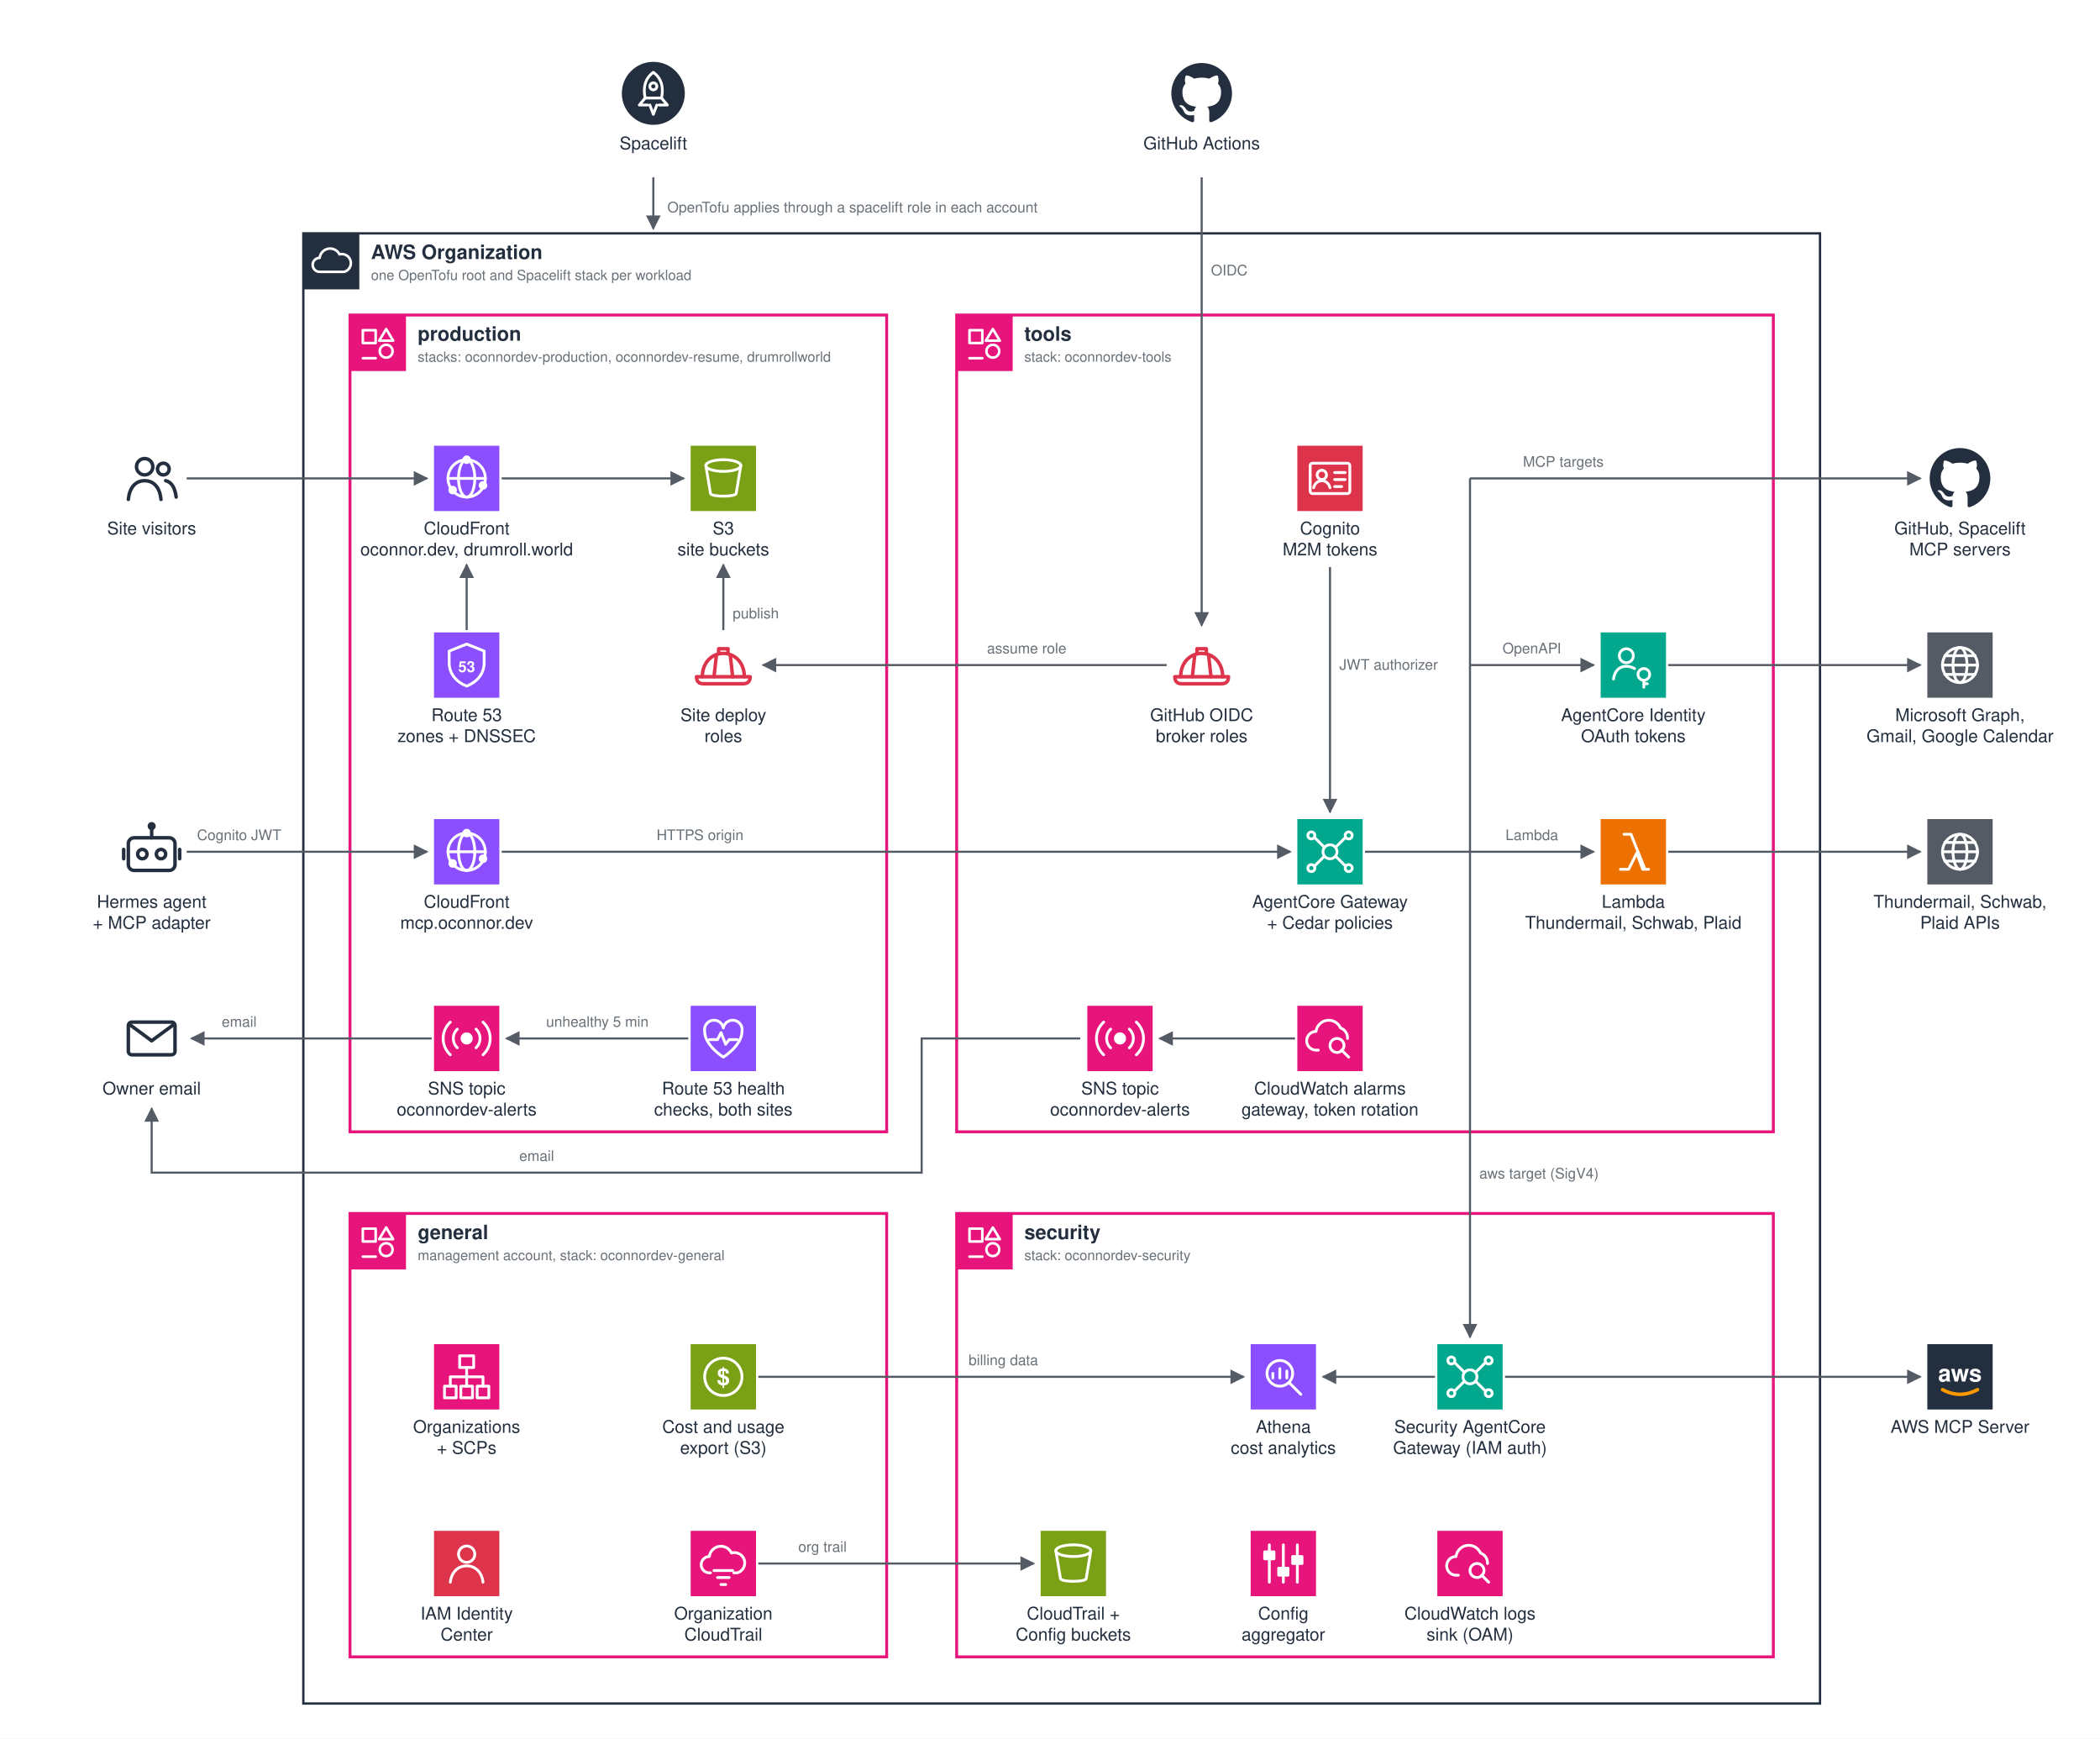
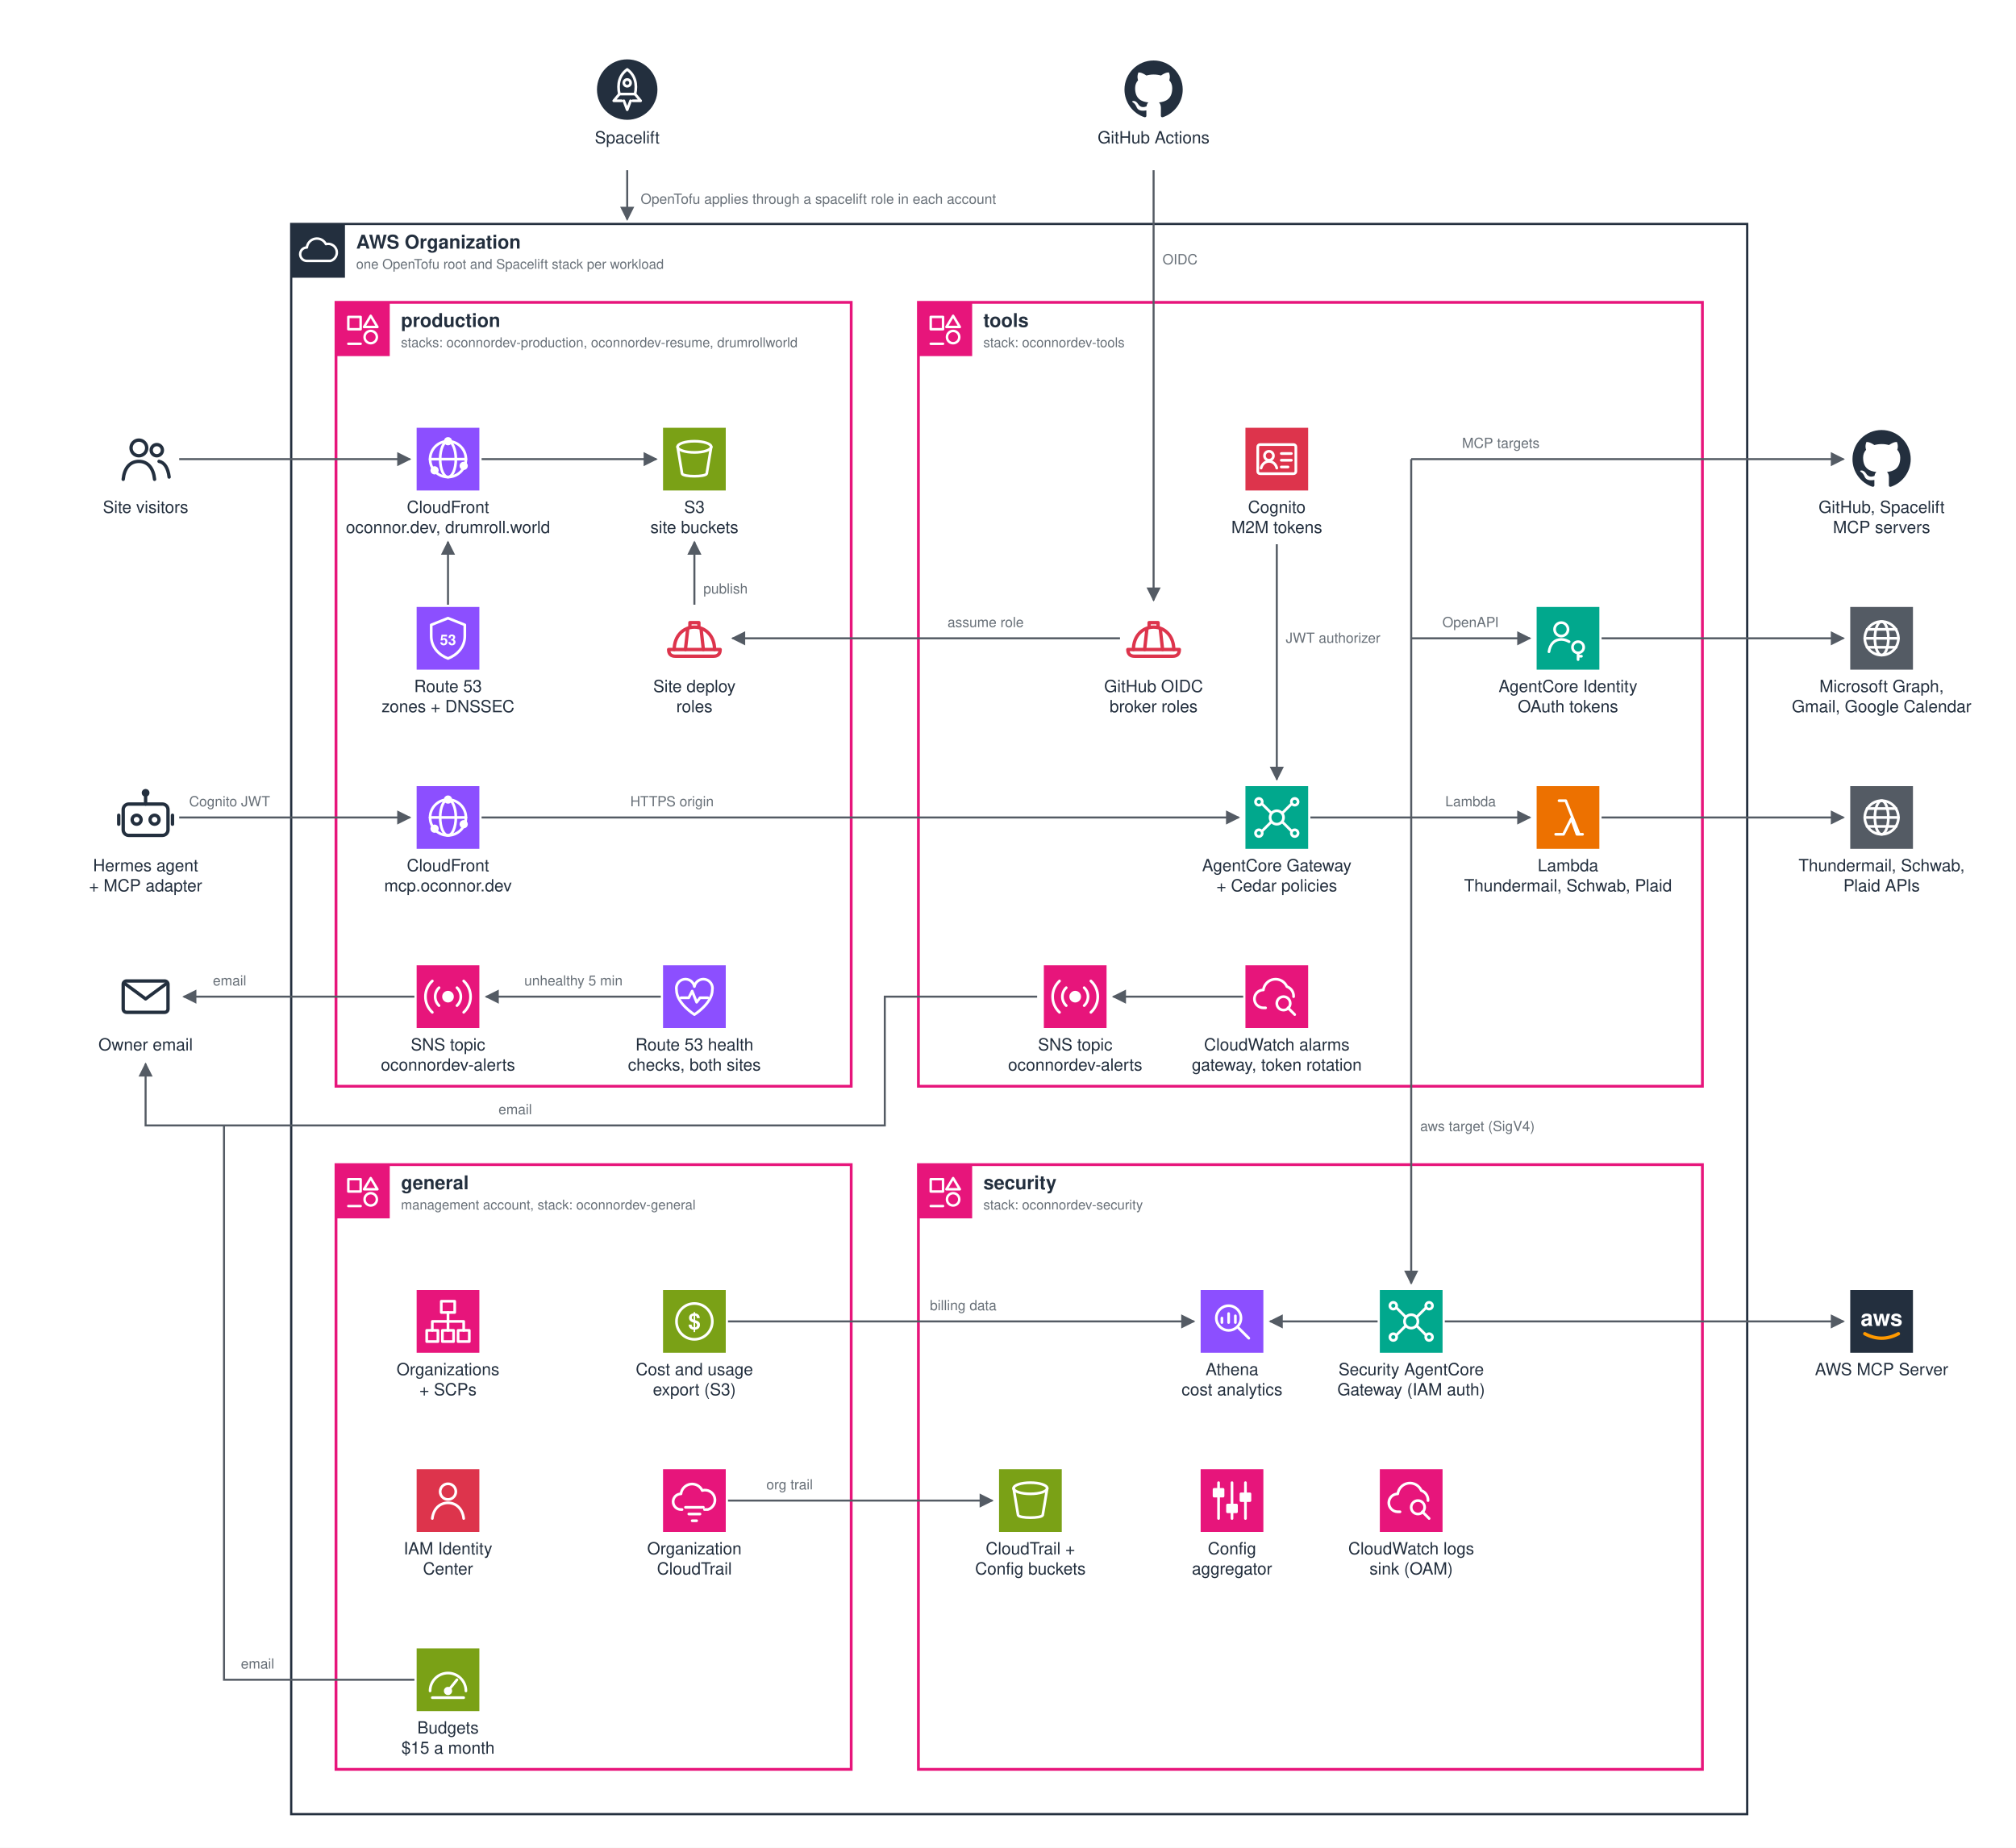
- <svg xmlns="http://www.w3.org/2000/svg" width="1800" height="1490" viewBox="0 0 1800 1490" font-family="Helvetica, Arial, sans-serif">
+ <svg xmlns="http://www.w3.org/2000/svg" width="1800" height="1650" viewBox="0 0 1800 1650" font-family="Helvetica, Arial, sans-serif">
  <defs>
    <marker id="arrow" viewBox="0 0 10 10" refX="9" refY="5" markerWidth="7" markerHeight="7" orient="auto-start-reverse">
      <path d="M0 0L10 5L0 10z" fill="#545B64" />
    </marker>
  </defs>
-   <rect width="1800" height="1490" fill="#fff" />
-   <rect x="260" y="200" width="1300" height="1260" fill="none" stroke="#232F3E" stroke-width="2" />
+   <rect width="1800" height="1650" fill="#fff" />
+   <rect x="260" y="200" width="1300" height="1420" fill="none" stroke="#232F3E" stroke-width="2" />
  <rect x="260" y="200" width="48" height="48" fill="#232F3E" />
  <g transform="translate(260,200)" fill="none" stroke="#fff" stroke-width="2.2" stroke-linecap="round" stroke-linejoin="round">
    <path d="M15 33h-1a6 6 0 010-12 9 9 0 0117-3 7 7 0 014 15z" />
  </g>
  <text x="318" y="222" font-size="17" text-anchor="start" fill="#232F3E" font-weight="600">AWS Organization</text>
  <text x="318" y="240" font-size="12" text-anchor="start" fill="#687078" font-weight="400">one OpenTofu root and Spacelift stack per workload</text>
  <rect x="300" y="270" width="460" height="700" fill="none" stroke="#E7157B" stroke-width="2.5" />
  <rect x="300" y="270" width="48" height="48" fill="#E7157B" />
  <g transform="translate(300,270)" fill="none" stroke="#fff" stroke-width="2.2" stroke-linecap="round" stroke-linejoin="round">
    <rect x="11" y="13" width="11" height="11" />
    <path d="M31 12l6 10h-12z" />
    <circle cx="31" cy="31" r="5.5" />
    <path d="M11 37h11" />
  </g>
  <text x="358" y="292" font-size="17" text-anchor="start" fill="#232F3E" font-weight="600">production</text>
  <text x="358" y="310" font-size="12" text-anchor="start" fill="#687078" font-weight="400">stacks: oconnordev-production, oconnordev-resume, drumrollworld</text>
  <rect x="820" y="270" width="700" height="700" fill="none" stroke="#E7157B" stroke-width="2.5" />
  <rect x="820" y="270" width="48" height="48" fill="#E7157B" />
  <g transform="translate(820,270)" fill="none" stroke="#fff" stroke-width="2.2" stroke-linecap="round" stroke-linejoin="round">
    <rect x="11" y="13" width="11" height="11" />
    <path d="M31 12l6 10h-12z" />
    <circle cx="31" cy="31" r="5.5" />
    <path d="M11 37h11" />
  </g>
  <text x="878" y="292" font-size="17" text-anchor="start" fill="#232F3E" font-weight="600">tools</text>
  <text x="878" y="310" font-size="12" text-anchor="start" fill="#687078" font-weight="400">stack: oconnordev-tools</text>
-   <rect x="300" y="1040" width="460" height="380" fill="none" stroke="#E7157B" stroke-width="2.5" />
+   <rect x="300" y="1040" width="460" height="540" fill="none" stroke="#E7157B" stroke-width="2.5" />
  <rect x="300" y="1040" width="48" height="48" fill="#E7157B" />
  <g transform="translate(300,1040)" fill="none" stroke="#fff" stroke-width="2.2" stroke-linecap="round" stroke-linejoin="round">
    <rect x="11" y="13" width="11" height="11" />
    <path d="M31 12l6 10h-12z" />
    <circle cx="31" cy="31" r="5.5" />
    <path d="M11 37h11" />
  </g>
  <text x="358" y="1062" font-size="17" text-anchor="start" fill="#232F3E" font-weight="600">general</text>
  <text x="358" y="1080" font-size="12" text-anchor="start" fill="#687078" font-weight="400">management account, stack: oconnordev-general</text>
-   <rect x="820" y="1040" width="700" height="380" fill="none" stroke="#E7157B" stroke-width="2.5" />
+   <rect x="820" y="1040" width="700" height="540" fill="none" stroke="#E7157B" stroke-width="2.5" />
  <rect x="820" y="1040" width="48" height="48" fill="#E7157B" />
  <g transform="translate(820,1040)" fill="none" stroke="#fff" stroke-width="2.2" stroke-linecap="round" stroke-linejoin="round">
    <rect x="11" y="13" width="11" height="11" />
    <path d="M31 12l6 10h-12z" />
    <circle cx="31" cy="31" r="5.5" />
    <path d="M11 37h11" />
  </g>
  <text x="878" y="1062" font-size="17" text-anchor="start" fill="#232F3E" font-weight="600">security</text>
  <text x="878" y="1080" font-size="12" text-anchor="start" fill="#687078" font-weight="400">stack: oconnordev-security</text>
  <g transform="translate(102.0,382.0)" fill="none" stroke="#232F3E" stroke-width="3" stroke-linecap="round" stroke-linejoin="round">
    <circle cx="22" cy="18" r="7" />
    <path d="M8 46c1-10 6-16 14-16s13 6 14 16" />
    <circle cx="38" cy="20" r="5" />
    <path d="M40 30c5 1 8 6 9 14" />
  </g>
  <text x="130" y="458" font-size="15" text-anchor="middle" fill="#232F3E" font-weight="400">Site visitors</text>
  <g transform="translate(102.0,702.0)" fill="none" stroke="#232F3E" stroke-width="3" stroke-linecap="round" stroke-linejoin="round">
    <rect x="8" y="16" width="40" height="28" rx="5" />
    <circle cx="20" cy="30" r="4" />
    <circle cx="36" cy="30" r="4" />
    <path d="M28 16V8" />
    <circle cx="28" cy="6" r="2" fill="#232F3E" />
    <path d="M4 26v8M52 26v8" />
  </g>
  <text x="130" y="778" font-size="15" text-anchor="middle" fill="#232F3E" font-weight="400">Hermes agent</text>
  <text x="130" y="796" font-size="15" text-anchor="middle" fill="#232F3E" font-weight="400">+ MCP adapter</text>
  <g transform="translate(102.0,862.0)" fill="none" stroke="#232F3E" stroke-width="3" stroke-linecap="round" stroke-linejoin="round">
    <rect x="8" y="14" width="40" height="28" rx="3" />
    <path d="M9 16l19 14 19-14" />
  </g>
  <text x="130" y="938" font-size="15" text-anchor="middle" fill="#232F3E" font-weight="400">Owner email</text>
  <g transform="translate(532.0,52.0)">
    <circle cx="28" cy="28" r="27" fill="#232F3E" />
    <g transform="translate(0,0)" fill="none" stroke="#fff" stroke-width="2.4" stroke-linecap="round" stroke-linejoin="round">
      <path d="M28 10c7 5 9 13 7 22h-14c-2-9 0-17 7-22z" />
      <circle cx="28" cy="22" r="3" />
      <path d="M21 32l-5 6h7M35 32l5 6h-7M25 38l3 8 3-8" />
    </g>
  </g>
  <text x="560" y="128" font-size="15" text-anchor="middle" fill="#232F3E" font-weight="400">Spacelift</text>
  <g transform="translate(1004,54) scale(3.25)">
    <path fill="#232F3E" d="M8 0C3.58 0 0 3.58 0 8c0 3.54 2.29 6.53 5.47 7.59.4.07.55-.17.55-.38 0-.19-.01-.82-.01-1.49-2.01.37-2.53-.49-2.69-.94-.09-.23-.48-.94-.82-1.13-.28-.15-.68-.52-.01-.53.63-.01 1.08.58 1.23.82.72 1.21 1.87.87 2.33.66.07-.52.28-.87.51-1.07-1.78-.2-3.64-.89-3.64-3.95 0-.87.31-1.59.82-2.15-.08-.2-.36-1.02.08-2.12 0 0 .67-.21 2.2.82.64-.18 1.32-.27 2-.27.68 0 1.36.09 2 .27 1.53-1.04 2.2-.82 2.2-.82.44 1.1.16 1.92.08 2.12.51.56.82 1.27.82 2.15 0 3.07-1.87 3.75-3.65 3.95.29.25.54.73.54 1.48 0 1.07-.01 1.93-.01 2.2 0 .21.15.46.55.38A8.013 8.013 0 0016 8c0-4.42-3.58-8-8-8z" />
  </g>
  <text x="1030" y="128" font-size="15" text-anchor="middle" fill="#232F3E" font-weight="400">GitHub Actions</text>
  <g transform="translate(1654,384) scale(3.25)">
    <path fill="#232F3E" d="M8 0C3.58 0 0 3.58 0 8c0 3.54 2.29 6.53 5.47 7.59.4.07.55-.17.55-.38 0-.19-.01-.82-.01-1.49-2.01.37-2.53-.49-2.69-.94-.09-.23-.48-.94-.82-1.13-.28-.15-.68-.52-.01-.53.63-.01 1.08.58 1.23.82.72 1.21 1.87.87 2.33.66.07-.52.28-.87.51-1.07-1.78-.2-3.64-.89-3.64-3.95 0-.87.31-1.59.82-2.15-.08-.2-.36-1.02.08-2.12 0 0 .67-.21 2.2.82.64-.18 1.32-.27 2-.27.68 0 1.36.09 2 .27 1.53-1.04 2.2-.82 2.2-.82.44 1.1.16 1.92.08 2.12.51.56.82 1.27.82 2.15 0 3.07-1.87 3.75-3.65 3.95.29.25.54.73.54 1.48 0 1.07-.01 1.93-.01 2.2 0 .21.15.46.55.38A8.013 8.013 0 0016 8c0-4.42-3.58-8-8-8z" />
  </g>
  <text x="1680" y="458" font-size="15" text-anchor="middle" fill="#232F3E" font-weight="400">GitHub, Spacelift</text>
  <text x="1680" y="476" font-size="15" text-anchor="middle" fill="#232F3E" font-weight="400">MCP servers</text>
  <g>
    <rect x="1652.0" y="542.0" width="56" height="56" fill="#545B64" />
    <g transform="translate(1652.0,542.0)" fill="none" stroke="#fff" stroke-width="2.4" stroke-linecap="round" stroke-linejoin="round">
      <circle cx="28" cy="28" r="15" />
      <ellipse cx="28" cy="28" rx="6" ry="15" />
      <path d="M13 28h30M15 20h26M15 36h26" />
    </g>
  </g>
  <text x="1680" y="618" font-size="15" text-anchor="middle" fill="#232F3E" font-weight="400">Microsoft Graph,</text>
  <text x="1680" y="636" font-size="15" text-anchor="middle" fill="#232F3E" font-weight="400">Gmail, Google Calendar</text>
  <g>
    <rect x="1652.0" y="702.0" width="56" height="56" fill="#545B64" />
    <g transform="translate(1652.0,702.0)" fill="none" stroke="#fff" stroke-width="2.4" stroke-linecap="round" stroke-linejoin="round">
      <circle cx="28" cy="28" r="15" />
      <ellipse cx="28" cy="28" rx="6" ry="15" />
      <path d="M13 28h30M15 20h26M15 36h26" />
    </g>
  </g>
  <text x="1680" y="778" font-size="15" text-anchor="middle" fill="#232F3E" font-weight="400">Thundermail, Schwab,</text>
  <text x="1680" y="796" font-size="15" text-anchor="middle" fill="#232F3E" font-weight="400">Plaid APIs</text>
  <g>
    <rect x="1652.0" y="1152.0" width="56" height="56" fill="#232F3E" />
    <text x="1680" y="1184" font-size="20" font-weight="700" fill="#fff" text-anchor="middle" font-family="Helvetica, Arial, sans-serif">aws</text>
    <path d="M1665 1191q15 8 30 0" fill="none" stroke="#FF9900" stroke-width="3" stroke-linecap="round" />
  </g>
  <text x="1680" y="1228" font-size="15" text-anchor="middle" fill="#232F3E" font-weight="400">AWS MCP Server</text>
  <g>
    <rect x="372.0" y="382.0" width="56" height="56" fill="#8C4FFF" />
    <g transform="translate(372.0,382.0)" fill="none" stroke="#fff" stroke-width="2.4" stroke-linecap="round" stroke-linejoin="round">
      <circle cx="28" cy="28" r="16" />
      <ellipse cx="28" cy="28" rx="7" ry="16" />
      <path d="M12 28h32" />
      <circle cx="28" cy="12" r="2.5" fill="#fff" />
      <circle cx="42" cy="34" r="2.5" fill="#fff" />
      <circle cx="16" cy="38" r="2.5" fill="#fff" />
    </g>
  </g>
  <text x="400" y="458" font-size="15" text-anchor="middle" fill="#232F3E" font-weight="400">CloudFront</text>
  <text x="400" y="476" font-size="15" text-anchor="middle" fill="#232F3E" font-weight="400">oconnor.dev, drumroll.world</text>
  <g>
    <rect x="592.0" y="382.0" width="56" height="56" fill="#7AA116" />
    <g transform="translate(592.0,382.0)" fill="none" stroke="#fff" stroke-width="2.4" stroke-linecap="round" stroke-linejoin="round">
      <ellipse cx="28" cy="17" rx="15" ry="5" />
      <path d="M13 17l4 24c1 3 21 3 22 0l4-24" />
    </g>
  </g>
  <text x="620" y="458" font-size="15" text-anchor="middle" fill="#232F3E" font-weight="400">S3</text>
  <text x="620" y="476" font-size="15" text-anchor="middle" fill="#232F3E" font-weight="400">site buckets</text>
  <g>
    <rect x="372.0" y="542.0" width="56" height="56" fill="#8C4FFF" />
    <g transform="translate(372.0,542.0)" fill="none" stroke="#fff" stroke-width="2.4" stroke-linecap="round" stroke-linejoin="round">
      <path d="M28 10l15 6v10c0 10-7 17-15 20-8-3-15-10-15-20V16z" />
      <text x="28" y="34" font-size="13" font-weight="700" fill="#fff" stroke="none" text-anchor="middle" font-family="Helvetica, Arial, sans-serif">53</text>
    </g>
  </g>
  <text x="400" y="618" font-size="15" text-anchor="middle" fill="#232F3E" font-weight="400">Route 53</text>
  <text x="400" y="636" font-size="15" text-anchor="middle" fill="#232F3E" font-weight="400">zones + DNSSEC</text>
  <g transform="translate(592.0,542.0)" fill="none" stroke="#DD344C" stroke-width="3" stroke-linecap="round" stroke-linejoin="round">
    <path d="M10 38c0-12 8-20 18-20s18 8 18 20" />
    <path d="M24 18v-4h8v4" />
    <path d="M5 38h46c0 4-2 6-6 6H11c-4 0-6-2-6-6z" />
    <path d="M22 20l-2 18M34 20l2 18" />
  </g>
  <text x="620" y="618" font-size="15" text-anchor="middle" fill="#232F3E" font-weight="400">Site deploy</text>
  <text x="620" y="636" font-size="15" text-anchor="middle" fill="#232F3E" font-weight="400">roles</text>
  <g>
    <rect x="372.0" y="702.0" width="56" height="56" fill="#8C4FFF" />
    <g transform="translate(372.0,702.0)" fill="none" stroke="#fff" stroke-width="2.4" stroke-linecap="round" stroke-linejoin="round">
      <circle cx="28" cy="28" r="16" />
      <ellipse cx="28" cy="28" rx="7" ry="16" />
      <path d="M12 28h32" />
      <circle cx="28" cy="12" r="2.5" fill="#fff" />
      <circle cx="42" cy="34" r="2.5" fill="#fff" />
      <circle cx="16" cy="38" r="2.5" fill="#fff" />
    </g>
  </g>
  <text x="400" y="778" font-size="15" text-anchor="middle" fill="#232F3E" font-weight="400">CloudFront</text>
  <text x="400" y="796" font-size="15" text-anchor="middle" fill="#232F3E" font-weight="400">mcp.oconnor.dev</text>
  <g>
    <rect x="372.0" y="862.0" width="56" height="56" fill="#E7157B" />
    <g transform="translate(372.0,862.0)" fill="none" stroke="#fff" stroke-width="2.4" stroke-linecap="round" stroke-linejoin="round">
      <circle cx="28" cy="28" r="4" fill="#fff" />
      <path d="M20 20a11 11 0 000 16M36 20a11 11 0 010 16" />
      <path d="M14 14a19 19 0 000 28M42 14a19 19 0 010 28" />
    </g>
  </g>
  <text x="400" y="938" font-size="15" text-anchor="middle" fill="#232F3E" font-weight="400">SNS topic</text>
  <text x="400" y="956" font-size="15" text-anchor="middle" fill="#232F3E" font-weight="400">oconnordev-alerts</text>
  <g>
    <rect x="592.0" y="862.0" width="56" height="56" fill="#8C4FFF" />
    <g transform="translate(592.0,862.0)" fill="none" stroke="#fff" stroke-width="2.4" stroke-linecap="round" stroke-linejoin="round">
      <path d="M28 44S12 34 12 22a8 8 0 0116-3 8 8 0 0116 3c0 12-16 22-16 22z" />
      <path d="M16 29h7l3-6 4 10 3-4h7" />
    </g>
  </g>
  <text x="620" y="938" font-size="15" text-anchor="middle" fill="#232F3E" font-weight="400">Route 53 health</text>
  <text x="620" y="956" font-size="15" text-anchor="middle" fill="#232F3E" font-weight="400">checks, both sites</text>
  <g transform="translate(1002.0,542.0)" fill="none" stroke="#DD344C" stroke-width="3" stroke-linecap="round" stroke-linejoin="round">
    <path d="M10 38c0-12 8-20 18-20s18 8 18 20" />
    <path d="M24 18v-4h8v4" />
    <path d="M5 38h46c0 4-2 6-6 6H11c-4 0-6-2-6-6z" />
    <path d="M22 20l-2 18M34 20l2 18" />
  </g>
  <text x="1030" y="618" font-size="15" text-anchor="middle" fill="#232F3E" font-weight="400">GitHub OIDC</text>
  <text x="1030" y="636" font-size="15" text-anchor="middle" fill="#232F3E" font-weight="400">broker roles</text>
  <g>
    <rect x="1112.0" y="382.0" width="56" height="56" fill="#DD344C" />
    <g transform="translate(1112.0,382.0)" fill="none" stroke="#fff" stroke-width="2.4" stroke-linecap="round" stroke-linejoin="round">
      <rect x="11" y="15" width="34" height="26" rx="2" />
      <circle cx="21" cy="25" r="4" />
      <path d="M14 36c1-4 4-6 7-6s6 2 7 6M32 23h9M32 29h9M32 35h6" />
    </g>
  </g>
  <text x="1140" y="458" font-size="15" text-anchor="middle" fill="#232F3E" font-weight="400">Cognito</text>
  <text x="1140" y="476" font-size="15" text-anchor="middle" fill="#232F3E" font-weight="400">M2M tokens</text>
  <g>
    <rect x="1112.0" y="702.0" width="56" height="56" fill="#01A88D" />
    <g transform="translate(1112.0,702.0)" fill="none" stroke="#fff" stroke-width="2.4" stroke-linecap="round" stroke-linejoin="round">
      <circle cx="28" cy="28" r="6" />
      <circle cx="12" cy="14" r="3" />
      <circle cx="44" cy="14" r="3" />
      <circle cx="12" cy="42" r="3" />
      <circle cx="44" cy="42" r="3" />
      <path d="M15 16l8 8M41 16l-8 8M15 40l8-8M41 40l-8-8" />
    </g>
  </g>
  <text x="1140" y="778" font-size="15" text-anchor="middle" fill="#232F3E" font-weight="400">AgentCore Gateway</text>
  <text x="1140" y="796" font-size="15" text-anchor="middle" fill="#232F3E" font-weight="400">+ Cedar policies</text>
  <g>
    <rect x="1372.0" y="542.0" width="56" height="56" fill="#01A88D" />
    <g transform="translate(1372.0,542.0)" fill="none" stroke="#fff" stroke-width="2.4" stroke-linecap="round" stroke-linejoin="round">
      <circle cx="22" cy="20" r="6" />
      <path d="M11 40c1-7 5-11 11-11 3 0 5 1 7 2" />
      <circle cx="37" cy="36" r="5" />
      <path d="M37 41v6M37 44h3" />
    </g>
  </g>
  <text x="1400" y="618" font-size="15" text-anchor="middle" fill="#232F3E" font-weight="400">AgentCore Identity</text>
  <text x="1400" y="636" font-size="15" text-anchor="middle" fill="#232F3E" font-weight="400">OAuth tokens</text>
  <g>
    <rect x="1372.0" y="702.0" width="56" height="56" fill="#ED7100" />
    <g transform="translate(1372.0,702.0)" fill="none" stroke="#fff" stroke-width="2.4" stroke-linecap="round" stroke-linejoin="round">
      <path d="M17 43h7l7-14 5 14h5M20 13h6l12 30" />
    </g>
  </g>
  <text x="1400" y="778" font-size="15" text-anchor="middle" fill="#232F3E" font-weight="400">Lambda</text>
  <text x="1400" y="796" font-size="15" text-anchor="middle" fill="#232F3E" font-weight="400">Thundermail, Schwab, Plaid</text>
  <g>
    <rect x="932.0" y="862.0" width="56" height="56" fill="#E7157B" />
    <g transform="translate(932.0,862.0)" fill="none" stroke="#fff" stroke-width="2.4" stroke-linecap="round" stroke-linejoin="round">
      <circle cx="28" cy="28" r="4" fill="#fff" />
      <path d="M20 20a11 11 0 000 16M36 20a11 11 0 010 16" />
      <path d="M14 14a19 19 0 000 28M42 14a19 19 0 010 28" />
    </g>
  </g>
  <text x="960" y="938" font-size="15" text-anchor="middle" fill="#232F3E" font-weight="400">SNS topic</text>
  <text x="960" y="956" font-size="15" text-anchor="middle" fill="#232F3E" font-weight="400">oconnordev-alerts</text>
  <g>
    <rect x="1112.0" y="862.0" width="56" height="56" fill="#E7157B" />
    <g transform="translate(1112.0,862.0)" fill="none" stroke="#fff" stroke-width="2.4" stroke-linecap="round" stroke-linejoin="round">
      <path d="M18 38h-2a8 8 0 010-16 11 11 0 0121-3 9 9 0 016 9" />
      <circle cx="34" cy="34" r="6" />
      <path d="M38 38l6 6" />
    </g>
  </g>
  <text x="1140" y="938" font-size="15" text-anchor="middle" fill="#232F3E" font-weight="400">CloudWatch alarms</text>
  <text x="1140" y="956" font-size="15" text-anchor="middle" fill="#232F3E" font-weight="400">gateway, token rotation</text>
  <g>
    <rect x="372.0" y="1152.0" width="56" height="56" fill="#E7157B" />
    <g transform="translate(372.0,1152.0)" fill="none" stroke="#fff" stroke-width="2.4" stroke-linecap="round" stroke-linejoin="round">
      <rect x="22" y="10" width="12" height="10" />
      <rect x="9" y="36" width="10" height="10" />
      <rect x="23" y="36" width="10" height="10" />
      <rect x="37" y="36" width="10" height="10" />
      <path d="M28 20v8M14 36v-8h28v8M28 28v8" />
    </g>
  </g>
  <text x="400" y="1228" font-size="15" text-anchor="middle" fill="#232F3E" font-weight="400">Organizations</text>
  <text x="400" y="1246" font-size="15" text-anchor="middle" fill="#232F3E" font-weight="400">+ SCPs</text>
  <g>
    <rect x="372.0" y="1312.0" width="56" height="56" fill="#DD344C" />
    <g transform="translate(372.0,1312.0)" fill="none" stroke="#fff" stroke-width="2.4" stroke-linecap="round" stroke-linejoin="round">
      <circle cx="28" cy="20" r="7" />
      <path d="M14 44c1-9 7-14 14-14s13 5 14 14" />
    </g>
  </g>
  <text x="400" y="1388" font-size="15" text-anchor="middle" fill="#232F3E" font-weight="400">IAM Identity</text>
  <text x="400" y="1406" font-size="15" text-anchor="middle" fill="#232F3E" font-weight="400">Center</text>
  <g>
    <rect x="592.0" y="1152.0" width="56" height="56" fill="#7AA116" />
    <g transform="translate(592.0,1152.0)" fill="none" stroke="#fff" stroke-width="2.4" stroke-linecap="round" stroke-linejoin="round">
      <circle cx="28" cy="28" r="16" />
      <text x="28" y="35" font-size="20" font-weight="700" fill="#fff" stroke="none" text-anchor="middle" font-family="Helvetica, Arial, sans-serif">$</text>
    </g>
  </g>
  <text x="620" y="1228" font-size="15" text-anchor="middle" fill="#232F3E" font-weight="400">Cost and usage</text>
  <text x="620" y="1246" font-size="15" text-anchor="middle" fill="#232F3E" font-weight="400">export (S3)</text>
  <g>
    <rect x="592.0" y="1312.0" width="56" height="56" fill="#E7157B" />
    <g transform="translate(592.0,1312.0)" fill="none" stroke="#fff" stroke-width="2.4" stroke-linecap="round" stroke-linejoin="round">
      <path d="M17 36h-1a7 7 0 010-14 10 10 0 0119-3 8 8 0 015 17h-3" />
      <path d="M20 34h16M23 40h10M26 46h4" />
    </g>
  </g>
  <text x="620" y="1388" font-size="15" text-anchor="middle" fill="#232F3E" font-weight="400">Organization</text>
  <text x="620" y="1406" font-size="15" text-anchor="middle" fill="#232F3E" font-weight="400">CloudTrail</text>
+   <g>
+     <rect x="372.0" y="1472.0" width="56" height="56" fill="#7AA116" />
+     <g transform="translate(372.0,1472.0)" fill="none" stroke="#fff" stroke-width="2.4" stroke-linecap="round" stroke-linejoin="round">
+       <path d="M12 38a16 16 0 0132 0" />
+       <path d="M28 38l8-10" />
+       <circle cx="28" cy="38" r="2.5" fill="#fff" />
+       <path d="M14 44h28" />
+     </g>
+   </g>
+   <text x="400" y="1548" font-size="15" text-anchor="middle" fill="#232F3E" font-weight="400">Budgets</text>
+   <text x="400" y="1566" font-size="15" text-anchor="middle" fill="#232F3E" font-weight="400">$15 a month</text>
  <g>
    <rect x="1072.0" y="1152.0" width="56" height="56" fill="#8C4FFF" />
    <g transform="translate(1072.0,1152.0)" fill="none" stroke="#fff" stroke-width="2.4" stroke-linecap="round" stroke-linejoin="round">
      <circle cx="25" cy="25" r="11" />
      <path d="M33 33l10 10" />
      <path d="M19 29v-4M25 29v-8M31 29v-6" />
    </g>
  </g>
  <text x="1100" y="1228" font-size="15" text-anchor="middle" fill="#232F3E" font-weight="400">Athena</text>
  <text x="1100" y="1246" font-size="15" text-anchor="middle" fill="#232F3E" font-weight="400">cost analytics</text>
  <g>
    <rect x="1232.0" y="1152.0" width="56" height="56" fill="#01A88D" />
    <g transform="translate(1232.0,1152.0)" fill="none" stroke="#fff" stroke-width="2.4" stroke-linecap="round" stroke-linejoin="round">
      <circle cx="28" cy="28" r="6" />
      <circle cx="12" cy="14" r="3" />
      <circle cx="44" cy="14" r="3" />
      <circle cx="12" cy="42" r="3" />
      <circle cx="44" cy="42" r="3" />
      <path d="M15 16l8 8M41 16l-8 8M15 40l8-8M41 40l-8-8" />
    </g>
  </g>
  <text x="1260" y="1228" font-size="15" text-anchor="middle" fill="#232F3E" font-weight="400">Security AgentCore</text>
  <text x="1260" y="1246" font-size="15" text-anchor="middle" fill="#232F3E" font-weight="400">Gateway (IAM auth)</text>
  <g>
    <rect x="892.0" y="1312.0" width="56" height="56" fill="#7AA116" />
    <g transform="translate(892.0,1312.0)" fill="none" stroke="#fff" stroke-width="2.4" stroke-linecap="round" stroke-linejoin="round">
      <ellipse cx="28" cy="17" rx="15" ry="5" />
      <path d="M13 17l4 24c1 3 21 3 22 0l4-24" />
    </g>
  </g>
  <text x="920" y="1388" font-size="15" text-anchor="middle" fill="#232F3E" font-weight="400">CloudTrail +</text>
  <text x="920" y="1406" font-size="15" text-anchor="middle" fill="#232F3E" font-weight="400">Config buckets</text>
  <g>
    <rect x="1072.0" y="1312.0" width="56" height="56" fill="#E7157B" />
    <g transform="translate(1072.0,1312.0)" fill="none" stroke="#fff" stroke-width="2.4" stroke-linecap="round" stroke-linejoin="round">
      <path d="M16 12v32M28 12v32M40 12v32" />
      <rect x="12" y="18" width="8" height="6" fill="#fff" />
      <rect x="24" y="32" width="8" height="6" fill="#fff" />
      <rect x="36" y="22" width="8" height="6" fill="#fff" />
    </g>
  </g>
  <text x="1100" y="1388" font-size="15" text-anchor="middle" fill="#232F3E" font-weight="400">Config</text>
  <text x="1100" y="1406" font-size="15" text-anchor="middle" fill="#232F3E" font-weight="400">aggregator</text>
  <g>
    <rect x="1232.0" y="1312.0" width="56" height="56" fill="#E7157B" />
    <g transform="translate(1232.0,1312.0)" fill="none" stroke="#fff" stroke-width="2.4" stroke-linecap="round" stroke-linejoin="round">
      <path d="M18 38h-2a8 8 0 010-16 11 11 0 0121-3 9 9 0 016 9" />
      <circle cx="34" cy="34" r="6" />
      <path d="M38 38l6 6" />
    </g>
  </g>
  <text x="1260" y="1388" font-size="15" text-anchor="middle" fill="#232F3E" font-weight="400">CloudWatch logs</text>
  <text x="1260" y="1406" font-size="15" text-anchor="middle" fill="#232F3E" font-weight="400">sink (OAM)</text>
  <path d="M160,410 L366,410" fill="none" stroke="#545B64" stroke-width="1.8" marker-end="url(#arrow)" />
  <path d="M430,410 L586,410" fill="none" stroke="#545B64" stroke-width="1.8" marker-end="url(#arrow)" />
  <path d="M400,540 L400,484" fill="none" stroke="#545B64" stroke-width="1.8" marker-end="url(#arrow)" />
  <path d="M620,540 L620,484" fill="none" stroke="#545B64" stroke-width="1.8" marker-end="url(#arrow)" />
  <text x="628" y="530" font-size="12.5" text-anchor="start" fill="#687078" font-weight="400" stroke="#fff" stroke-width="4" paint-order="stroke">publish</text>
  <path d="M160,730 L366,730" fill="none" stroke="#545B64" stroke-width="1.8" marker-end="url(#arrow)" />
  <text x="205" y="720" font-size="12.5" text-anchor="middle" fill="#687078" font-weight="400" stroke="#fff" stroke-width="4" paint-order="stroke">Cognito JWT</text>
  <path d="M430,730 L1106,730" fill="none" stroke="#545B64" stroke-width="1.8" marker-end="url(#arrow)" />
  <text x="600" y="720" font-size="12.5" text-anchor="middle" fill="#687078" font-weight="400" stroke="#fff" stroke-width="4" paint-order="stroke">HTTPS origin</text>
  <path d="M560,152 L560,196" fill="none" stroke="#545B64" stroke-width="1.8" marker-end="url(#arrow)" />
  <text x="572" y="182" font-size="12.5" text-anchor="start" fill="#687078" font-weight="400" stroke="#fff" stroke-width="4" paint-order="stroke">OpenTofu applies through a spacelift role in each account</text>
  <path d="M1030,152 L1030,536" fill="none" stroke="#545B64" stroke-width="1.8" marker-end="url(#arrow)" />
  <text x="1038" y="236" font-size="12.5" text-anchor="start" fill="#687078" font-weight="400" stroke="#fff" stroke-width="4" paint-order="stroke">OIDC</text>
  <path d="M1000,570 L654,570" fill="none" stroke="#545B64" stroke-width="1.8" marker-end="url(#arrow)" />
  <text x="880" y="560" font-size="12.5" text-anchor="middle" fill="#687078" font-weight="400" stroke="#fff" stroke-width="4" paint-order="stroke">assume role</text>
  <path d="M1140,486 L1140,696" fill="none" stroke="#545B64" stroke-width="1.8" marker-end="url(#arrow)" />
  <text x="1148" y="574" font-size="12.5" text-anchor="start" fill="#687078" font-weight="400" stroke="#fff" stroke-width="4" paint-order="stroke">JWT authorizer</text>
  <path d="M1170,730 L1260,730" fill="none" stroke="#545B64" stroke-width="1.8" />
  <path d="M1260,410 L1260,730" fill="none" stroke="#545B64" stroke-width="1.8" />
  <path d="M1260,410 L1646,410" fill="none" stroke="#545B64" stroke-width="1.8" marker-end="url(#arrow)" />
  <text x="1340" y="400" font-size="12.5" text-anchor="middle" fill="#687078" font-weight="400" stroke="#fff" stroke-width="4" paint-order="stroke">MCP targets</text>
  <path d="M1260,570 L1366,570" fill="none" stroke="#545B64" stroke-width="1.8" marker-end="url(#arrow)" />
  <text x="1313" y="560" font-size="12.5" text-anchor="middle" fill="#687078" font-weight="400" stroke="#fff" stroke-width="4" paint-order="stroke">OpenAPI</text>
  <path d="M1430,570 L1646,570" fill="none" stroke="#545B64" stroke-width="1.8" marker-end="url(#arrow)" />
  <path d="M1260,730 L1366,730" fill="none" stroke="#545B64" stroke-width="1.8" marker-end="url(#arrow)" />
  <text x="1313" y="720" font-size="12.5" text-anchor="middle" fill="#687078" font-weight="400" stroke="#fff" stroke-width="4" paint-order="stroke">Lambda</text>
  <path d="M1430,730 L1646,730" fill="none" stroke="#545B64" stroke-width="1.8" marker-end="url(#arrow)" />
  <path d="M1260,730 L1260,1146" fill="none" stroke="#545B64" stroke-width="1.8" marker-end="url(#arrow)" />
  <text x="1268" y="1010" font-size="12.5" text-anchor="start" fill="#687078" font-weight="400" stroke="#fff" stroke-width="4" paint-order="stroke">aws target (SigV4)</text>
  <path d="M590,890 L434,890" fill="none" stroke="#545B64" stroke-width="1.8" marker-end="url(#arrow)" />
  <text x="512" y="880" font-size="12.5" text-anchor="middle" fill="#687078" font-weight="400" stroke="#fff" stroke-width="4" paint-order="stroke">unhealthy 5 min</text>
  <path d="M370,890 L164,890" fill="none" stroke="#545B64" stroke-width="1.8" marker-end="url(#arrow)" />
  <text x="205" y="880" font-size="12.5" text-anchor="middle" fill="#687078" font-weight="400" stroke="#fff" stroke-width="4" paint-order="stroke">email</text>
  <path d="M1110,890 L994,890" fill="none" stroke="#545B64" stroke-width="1.8" marker-end="url(#arrow)" />
  <path d="M926,890 L790,890 L790,1005 L130,1005 L130,950" fill="none" stroke="#545B64" stroke-width="1.8" marker-end="url(#arrow)" />
  <text x="460" y="995" font-size="12.5" text-anchor="middle" fill="#687078" font-weight="400" stroke="#fff" stroke-width="4" paint-order="stroke">email</text>
  <path d="M1290,1180 L1646,1180" fill="none" stroke="#545B64" stroke-width="1.8" marker-end="url(#arrow)" />
  <path d="M1230,1180 L1134,1180" fill="none" stroke="#545B64" stroke-width="1.8" marker-end="url(#arrow)" />
  <path d="M650,1180 L1066,1180" fill="none" stroke="#545B64" stroke-width="1.8" marker-end="url(#arrow)" />
  <text x="860" y="1170" font-size="12.5" text-anchor="middle" fill="#687078" font-weight="400" stroke="#fff" stroke-width="4" paint-order="stroke">billing data</text>
  <path d="M650,1340 L886,1340" fill="none" stroke="#545B64" stroke-width="1.8" marker-end="url(#arrow)" />
  <text x="705" y="1330" font-size="12.5" text-anchor="middle" fill="#687078" font-weight="400" stroke="#fff" stroke-width="4" paint-order="stroke">org trail</text>
+   <path d="M370,1500 L200,1500 L200,1005" fill="none" stroke="#545B64" stroke-width="1.8" />
+   <text x="230" y="1490" font-size="12.5" text-anchor="middle" fill="#687078" font-weight="400" stroke="#fff" stroke-width="4" paint-order="stroke">email</text>
</svg>
